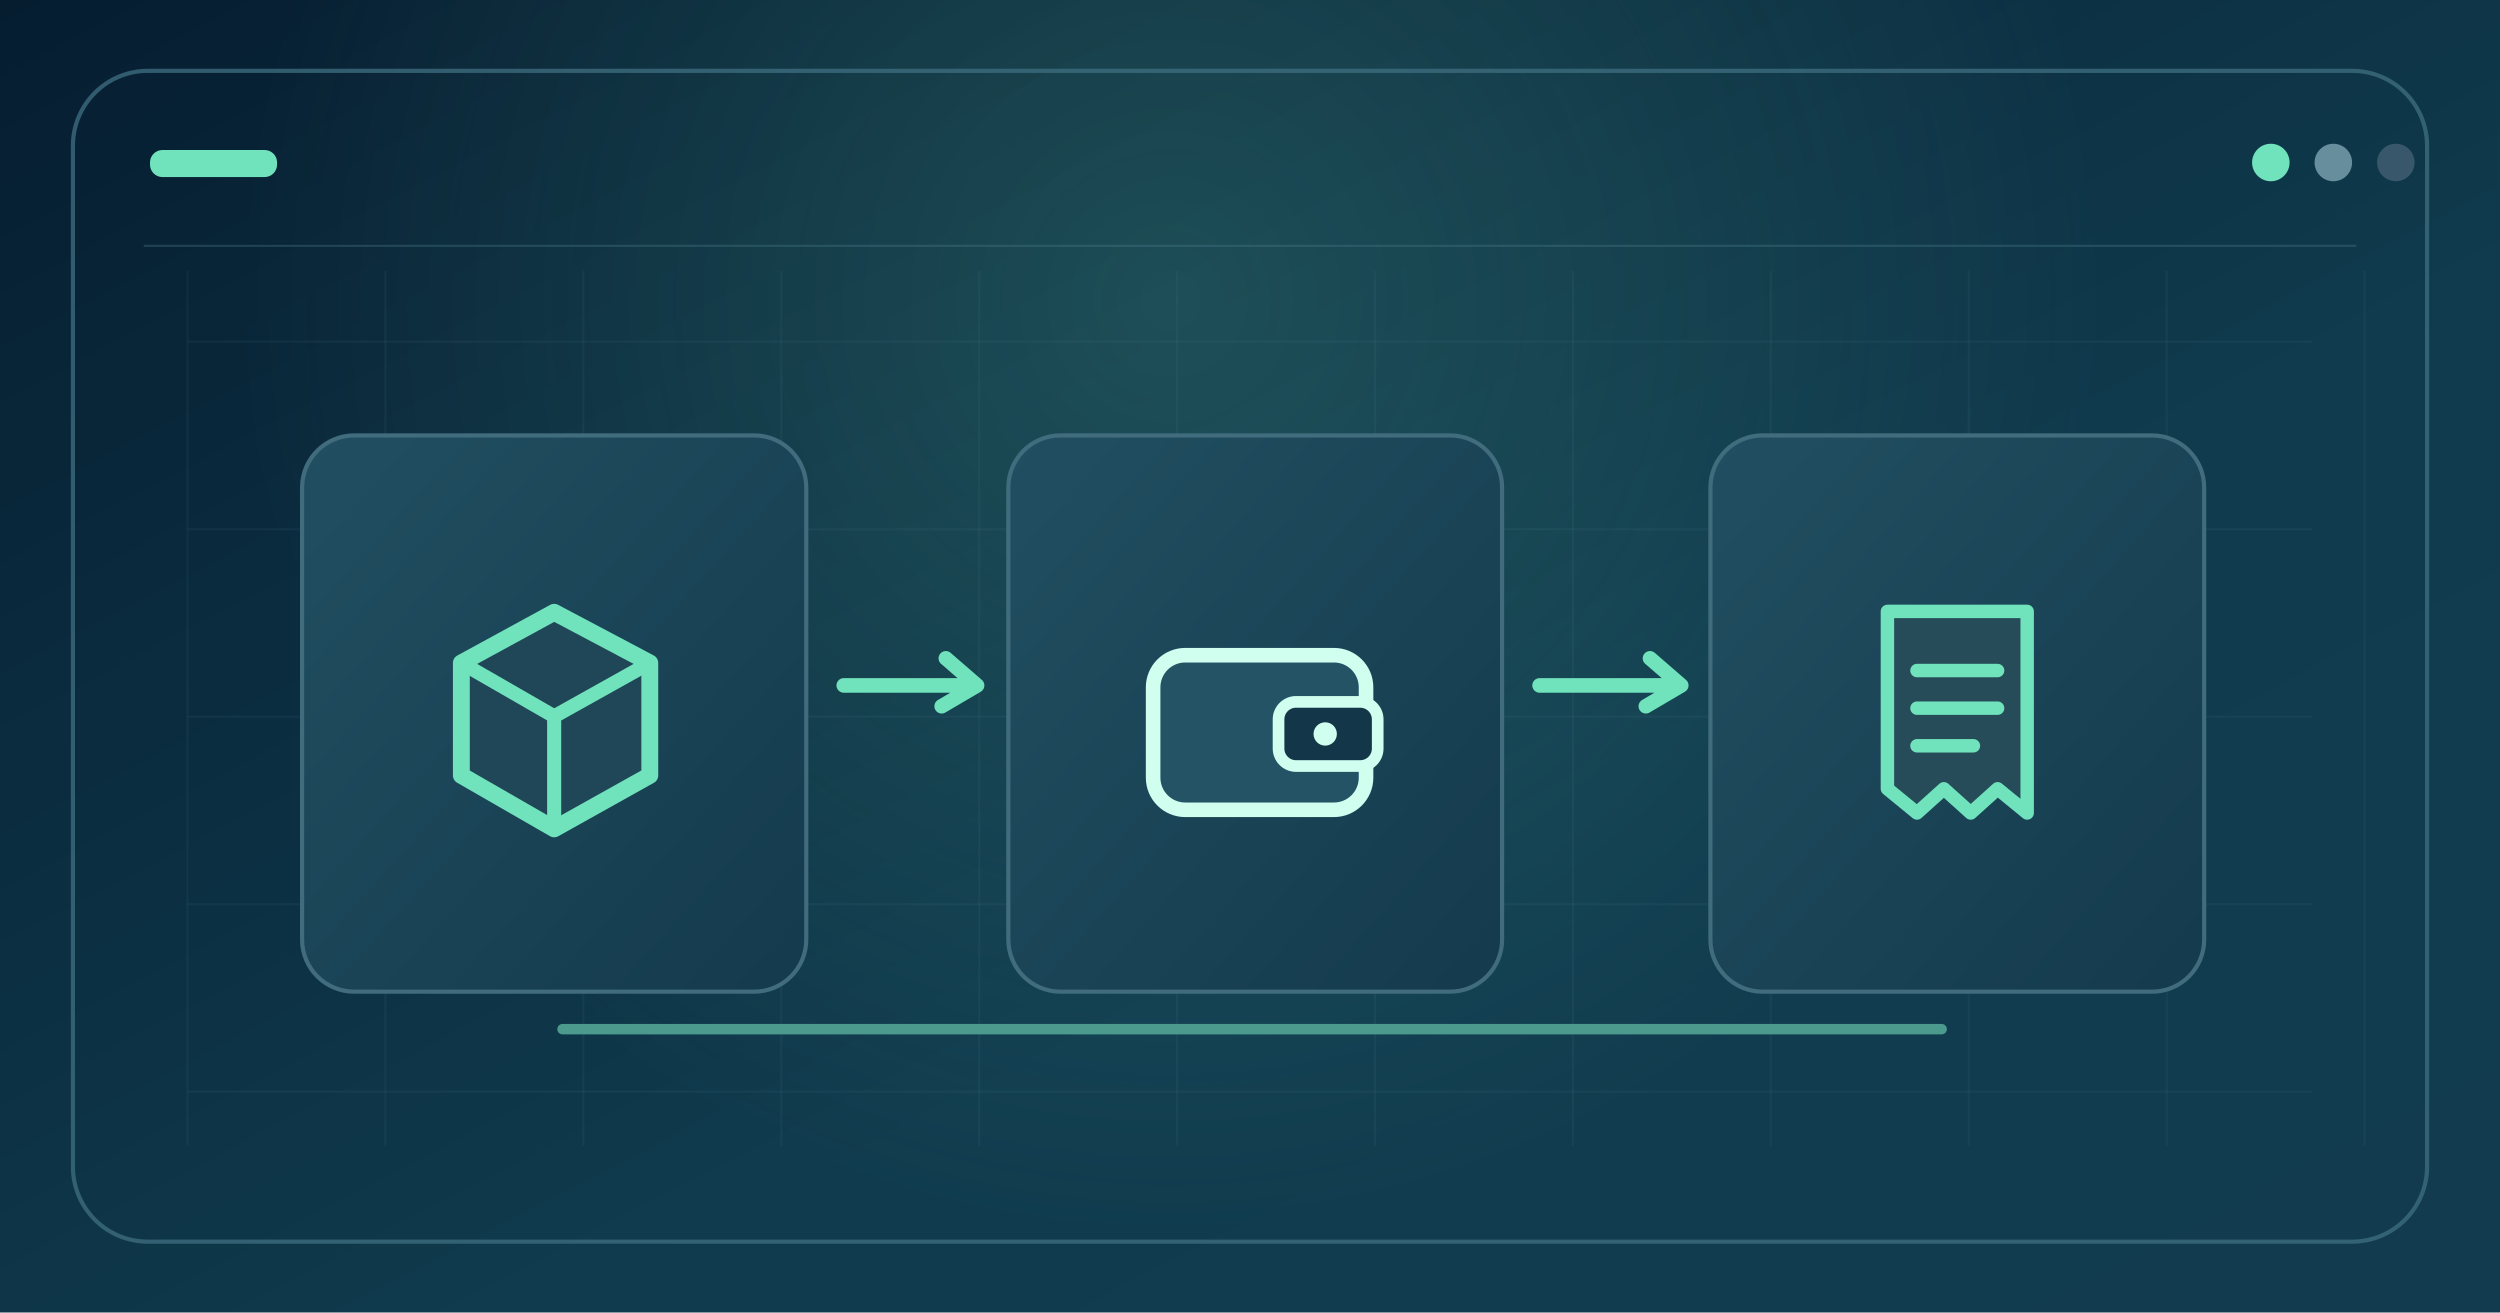
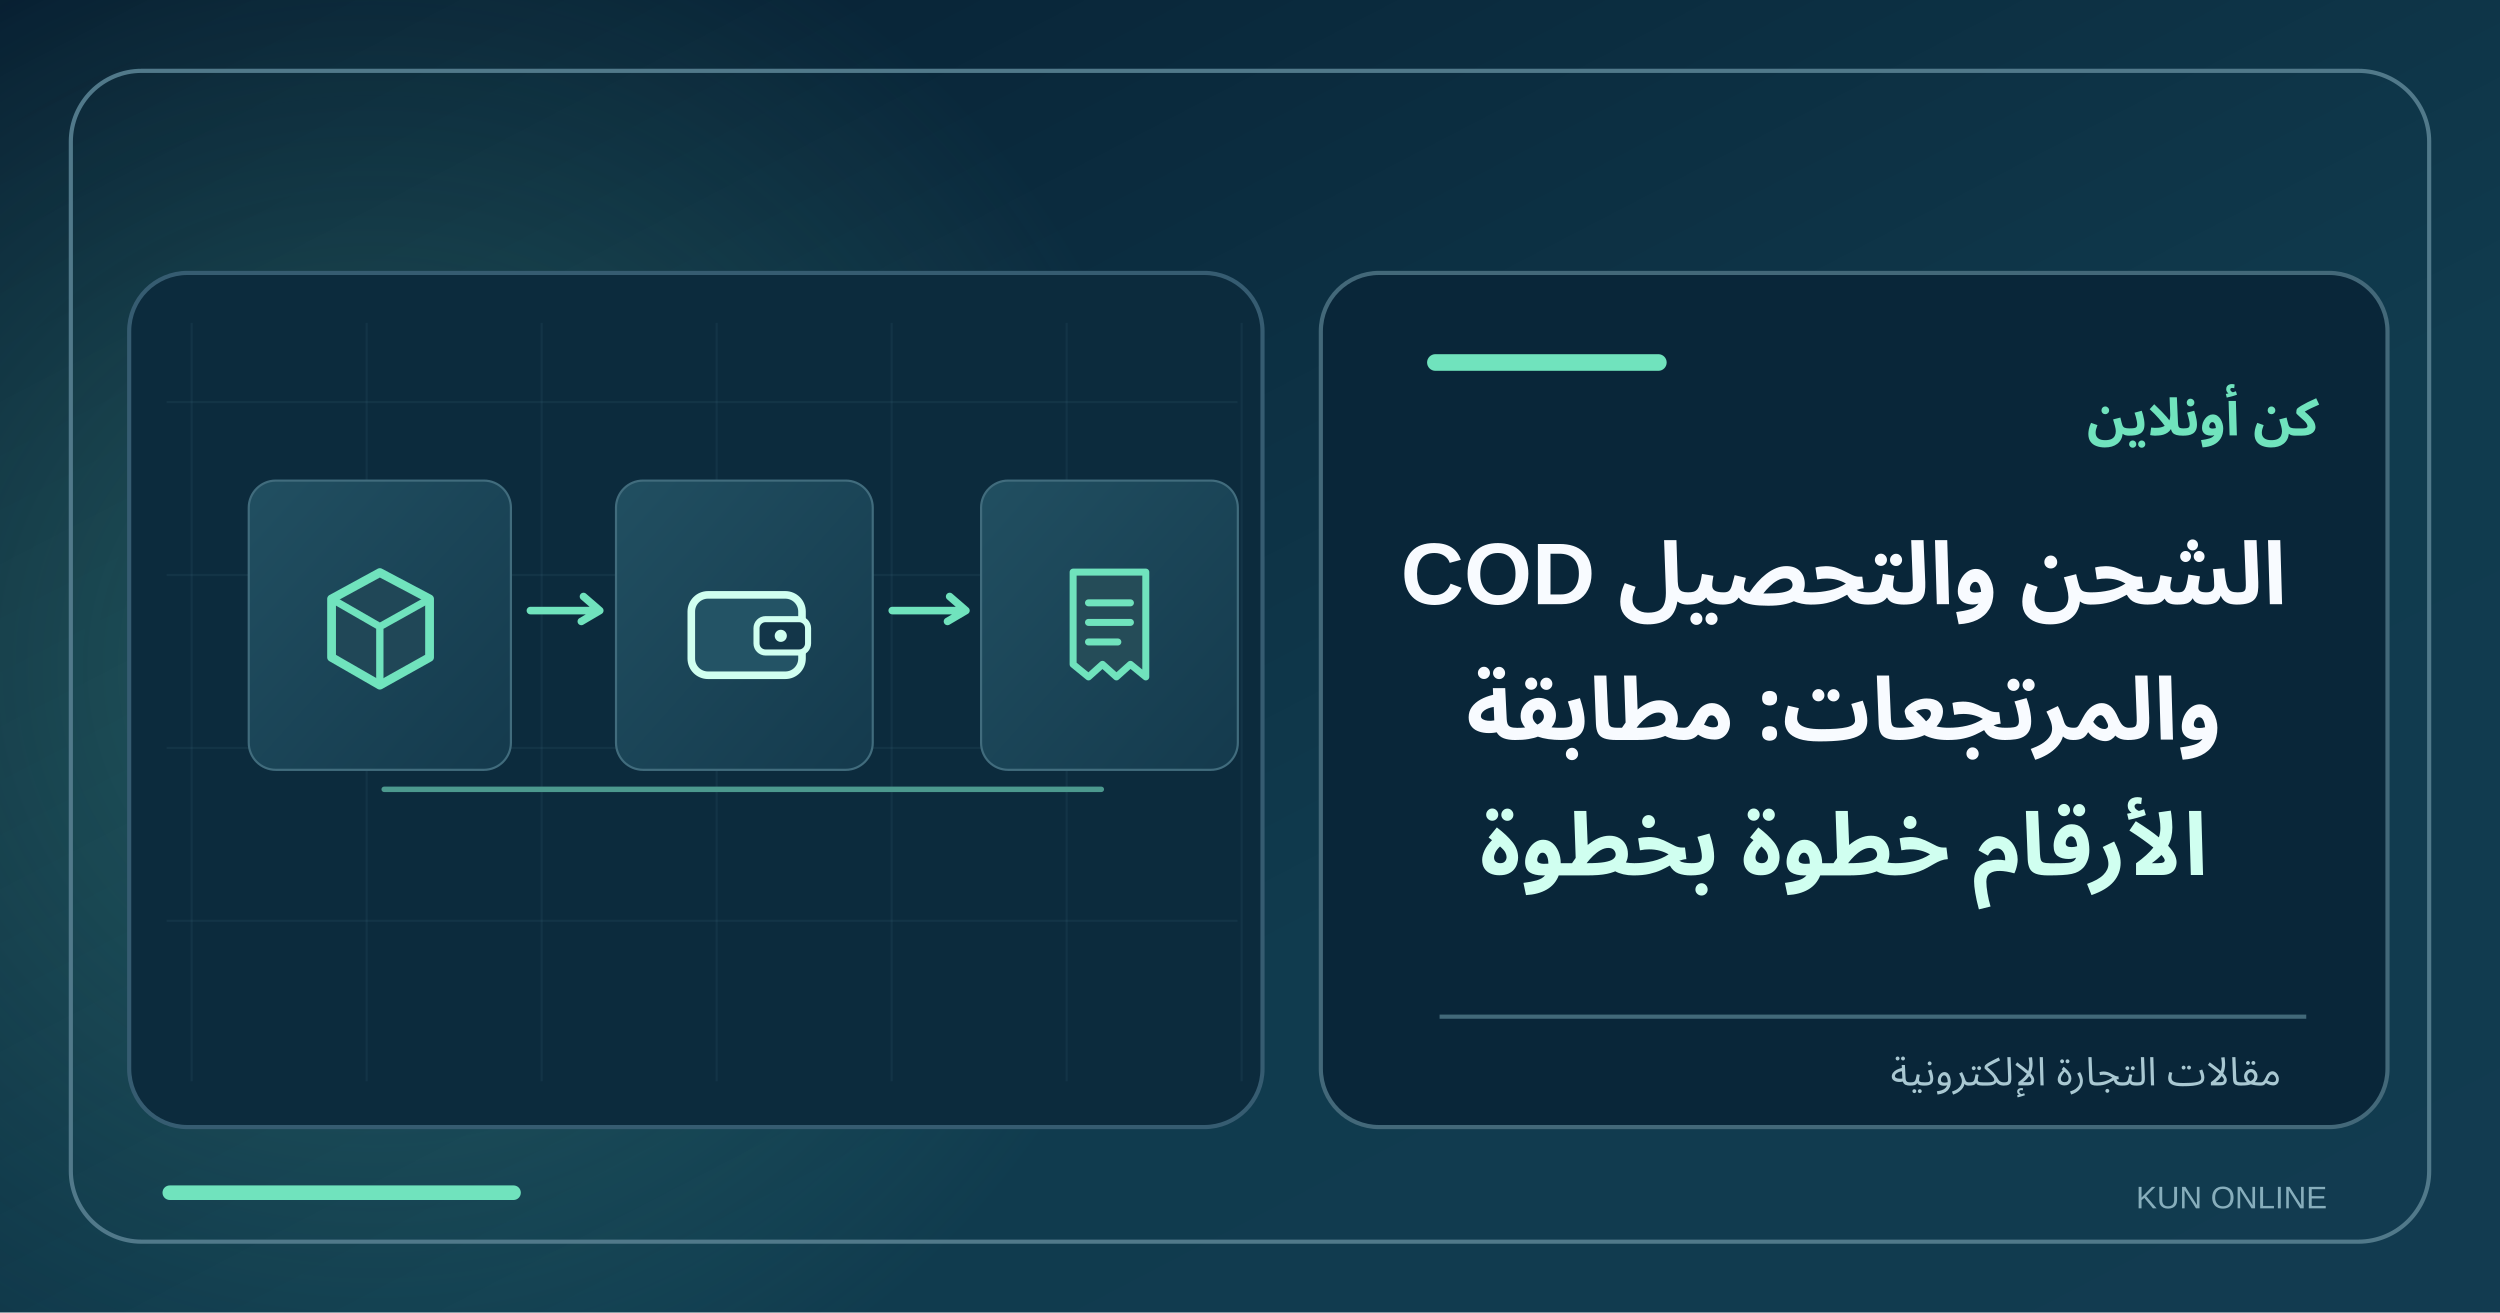
<svg xmlns="http://www.w3.org/2000/svg" width="1200" height="630" viewBox="0 0 1200 630" role="img" aria-labelledby="title desc">
  <defs>
    <linearGradient id="back" x1="0" y1="0" x2="1" y2="1">
      <stop stop-color="#061d30" />
      <stop offset=".62" stop-color="#103b4e" />
      <stop offset="1" stop-color="#123b50" />
    </linearGradient>
    <linearGradient id="glass" x1="0" y1="0" x2="1" y2="1">
      <stop stop-color="#214f61" />
      <stop offset="1" stop-color="#143a4d" />
    </linearGradient>
    <radialGradient id="bloom">
-       <stop stop-color="#70e3bd" stop-opacity=".18" />
+       <stop stop-color="#70e3bd" stop-opacity=".24" />
      <stop offset="1" stop-color="#70e3bd" stop-opacity="0" />
    </radialGradient>
  </defs>
  <rect width="1200" height="630" fill="url(#back)" />
-   <circle cx="562" cy="144" r="450" fill="url(#bloom)" />
-   <rect x="35" y="34" width="1130" height="562" rx="36" fill="none" stroke="#3f6f81" stroke-width="2" opacity=".75" />
-   <path d="M69 118H1131" stroke="#4c7f8b" stroke-width="1" opacity=".34" />
-   <rect x="72" y="72" width="61" height="13" rx="6" fill="#70e3bd" />
-   <circle cx="1090" cy="78" r="9" fill="#70e3bd" />
-   <circle cx="1120" cy="78" r="9" fill="#668e9d" />
-   <circle cx="1150" cy="78" r="9" fill="#38576b" />
+   <circle cx="180" cy="320" r="390" fill="url(#bloom)" />
+   <rect x="34" y="34" width="1132" height="562" rx="34" fill="none" stroke="#51798a" stroke-width="2" />
+   <rect x="62" y="131" width="544" height="410" rx="28" fill="#0c2b3d" stroke="#365c71" stroke-width="2" />
  <g stroke="#508396" stroke-opacity=".10" stroke-width="1">
-     <path d="M90 130V550" />
-     <path d="M185 130V550" />
-     <path d="M280 130V550" />
-     <path d="M375 130V550" />
-     <path d="M470 130V550" />
-     <path d="M565 130V550" />
-     <path d="M660 130V550" />
-     <path d="M755 130V550" />
-     <path d="M850 130V550" />
-     <path d="M945 130V550" />
-     <path d="M1040 130V550" />
-     <path d="M1135 130V550" />
-     <path d="M90 164H1110" />
-     <path d="M90 254H1110" />
-     <path d="M90 344H1110" />
-     <path d="M90 434H1110" />
-     <path d="M90 524H1110" />
+     <path d="M92 155V519" />
+     <path d="M176 155V519" />
+     <path d="M260 155V519" />
+     <path d="M344 155V519" />
+     <path d="M428 155V519" />
+     <path d="M512 155V519" />
+     <path d="M596 155V519" />
+     <path d="M80 193H594" />
+     <path d="M80 276H594" />
+     <path d="M80 359H594" />
+     <path d="M80 442H594" />
  </g>
-   <rect x="145" y="209" width="242" height="267" rx="25" fill="url(#glass)" stroke="#416c7d" stroke-width="2" />
-   <g transform="translate(198.5 275) scale(1.35)">
-     <path d="M17 32L50 14L84 32V72L50 91L17 72Z" fill="#204757" stroke="#70e3bd" stroke-width="6" stroke-linecap="round" stroke-linejoin="round" />
-     <path d="M17 32L50 51L84 32M50 51V91" fill="none" stroke="#70e3bd" stroke-width="5" stroke-linecap="round" stroke-linejoin="round" />
+   <g id="topic-illustration" transform="translate(44 122) scale(.52)">
+     <rect x="145" y="209" width="242" height="267" rx="25" fill="url(#glass)" stroke="#416c7d" stroke-width="2" />
+     <g transform="translate(198.5 275) scale(1.35)">
+       <path d="M17 32L50 14L84 32V72L50 91L17 72Z" fill="#204757" stroke="#70e3bd" stroke-width="6" stroke-linecap="round" stroke-linejoin="round" />
+       <path d="M17 32L50 51L84 32M50 51V91" fill="none" stroke="#70e3bd" stroke-width="5" stroke-linecap="round" stroke-linejoin="round" />
+     </g>
+     <path d="M405 329L469 329M454 316L469 329L452 339" fill="none" stroke="#70e3bd" stroke-width="7" stroke-linecap="round" stroke-linejoin="round" />
+     <rect x="484" y="209" width="237" height="267" rx="25" fill="url(#glass)" stroke="#416c7d" stroke-width="2" />
+     <g transform="translate(532.5 272.5) scale(1.4)">
+       <rect x="15" y="30" width="73" height="53" rx="11" fill="#235365" stroke="#d0fff0" stroke-width="5" />
+       <rect x="58" y="46" width="34" height="22" rx="6" fill="#133649" stroke="#d0fff0" stroke-width="4" />
+       <circle cx="74" cy="57" r="4" fill="#d0fff0" stroke="none" stroke-width="0" />
+     </g>
+     <path d="M739 329L807 329M792 316L807 329L790 339" fill="none" stroke="#70e3bd" stroke-width="7" stroke-linecap="round" stroke-linejoin="round" />
+     <rect x="821" y="209" width="237" height="267" rx="25" fill="url(#glass)" stroke="#416c7d" stroke-width="2" />
+     <g transform="translate(875 278) scale(1.29)">
+       <path d="M24 12H76V87L65 78L55 87L45 78L35 87L24 78Z" fill="#254c58" stroke="#70e3bd" stroke-width="5" stroke-linecap="round" stroke-linejoin="round" />
+       <path d="M35 34H65M35 48H65M35 62H56" fill="none" stroke="#70e3bd" stroke-width="5" stroke-linecap="round" stroke-linejoin="round" />
+     </g>
+     <path d="M932 494L270 494" fill="none" stroke="#4c998e" stroke-width="5" stroke-linecap="round" stroke-linejoin="round" />
  </g>
-   <path d="M405 329L469 329M454 316L469 329L452 339" fill="none" stroke="#70e3bd" stroke-width="7" stroke-linecap="round" stroke-linejoin="round" />
-   <rect x="484" y="209" width="237" height="267" rx="25" fill="url(#glass)" stroke="#416c7d" stroke-width="2" />
-   <g transform="translate(532.5 272.5) scale(1.4)">
-     <rect x="15" y="30" width="73" height="53" rx="11" fill="#235365" stroke="#d0fff0" stroke-width="5" />
-     <rect x="58" y="46" width="34" height="22" rx="6" fill="#133649" stroke="#d0fff0" stroke-width="4" />
-     <circle cx="74" cy="57" r="4" fill="#d0fff0" stroke="none" stroke-width="0" />
+   <rect x="634" y="131" width="512" height="410" rx="28" fill="#092639" stroke="#436879" stroke-width="2" />
+   <rect x="685" y="170" width="115" height="8" rx="4" fill="#70e3bd" />
+   <text x="1113" y="209" direction="rtl" text-anchor="start" font-family="Cairo,Tajawal,Noto Sans Arabic,Segoe UI,Arial,sans-serif" font-size="25" font-weight="700" fill="#70e3bd">كن أونلاين</text>
+   <g id="article-title">
+     <text x="885" y="290" text-anchor="middle" direction="rtl" unicode-bidi="plaintext" font-family="Cairo,Tajawal,Noto Sans Arabic,Segoe UI,Arial,sans-serif" font-size="42" font-weight="700" letter-spacing="0" fill="#f8fbff">الشحن والتحصيل COD</text>
+     <text x="885" y="355" text-anchor="middle" direction="rtl" unicode-bidi="plaintext" font-family="Cairo,Tajawal,Noto Sans Arabic,Segoe UI,Arial,sans-serif" font-size="42" font-weight="700" letter-spacing="0" fill="#f8fbff">والمرتجعات: مطابقة</text>
+     <text x="885" y="420" text-anchor="middle" direction="rtl" unicode-bidi="plaintext" font-family="Cairo,Tajawal,Noto Sans Arabic,Segoe UI,Arial,sans-serif" font-size="42" font-weight="700" letter-spacing="0" fill="#d0fff0">الأرقام خطوة بخطوة</text>
  </g>
-   <path d="M739 329L807 329M792 316L807 329L790 339" fill="none" stroke="#70e3bd" stroke-width="7" stroke-linecap="round" stroke-linejoin="round" />
-   <rect x="821" y="209" width="237" height="267" rx="25" fill="url(#glass)" stroke="#416c7d" stroke-width="2" />
-   <g transform="translate(875 278) scale(1.29)">
-     <path d="M24 12H76V87L65 78L55 87L45 78L35 87L24 78Z" fill="#254c58" stroke="#70e3bd" stroke-width="5" stroke-linecap="round" stroke-linejoin="round" />
-     <path d="M35 34H65M35 48H65M35 62H56" fill="none" stroke="#70e3bd" stroke-width="5" stroke-linecap="round" stroke-linejoin="round" />
-   </g>
-   <path d="M932 494L270 494" fill="none" stroke="#4c998e" stroke-width="5" stroke-linecap="round" stroke-linejoin="round" />
+   <path d="M691 488H1107" stroke="#426979" stroke-width="2" />
+   <text x="1095" y="521" direction="rtl" text-anchor="start" font-family="Cairo,Tajawal,Noto Sans Arabic,Segoe UI,Arial,sans-serif" font-size="19" fill="#a9c8d2">مقالات التجارة الإلكترونية</text>
+   <rect x="78" y="569" width="172" height="7" rx="3.5" fill="#70e3bd" />
+   <text x="1117" y="580" direction="rtl" text-anchor="start" font-family="Arial,sans-serif" font-size="15" fill="#87aebc">KUN ONLINE</text>
</svg>
